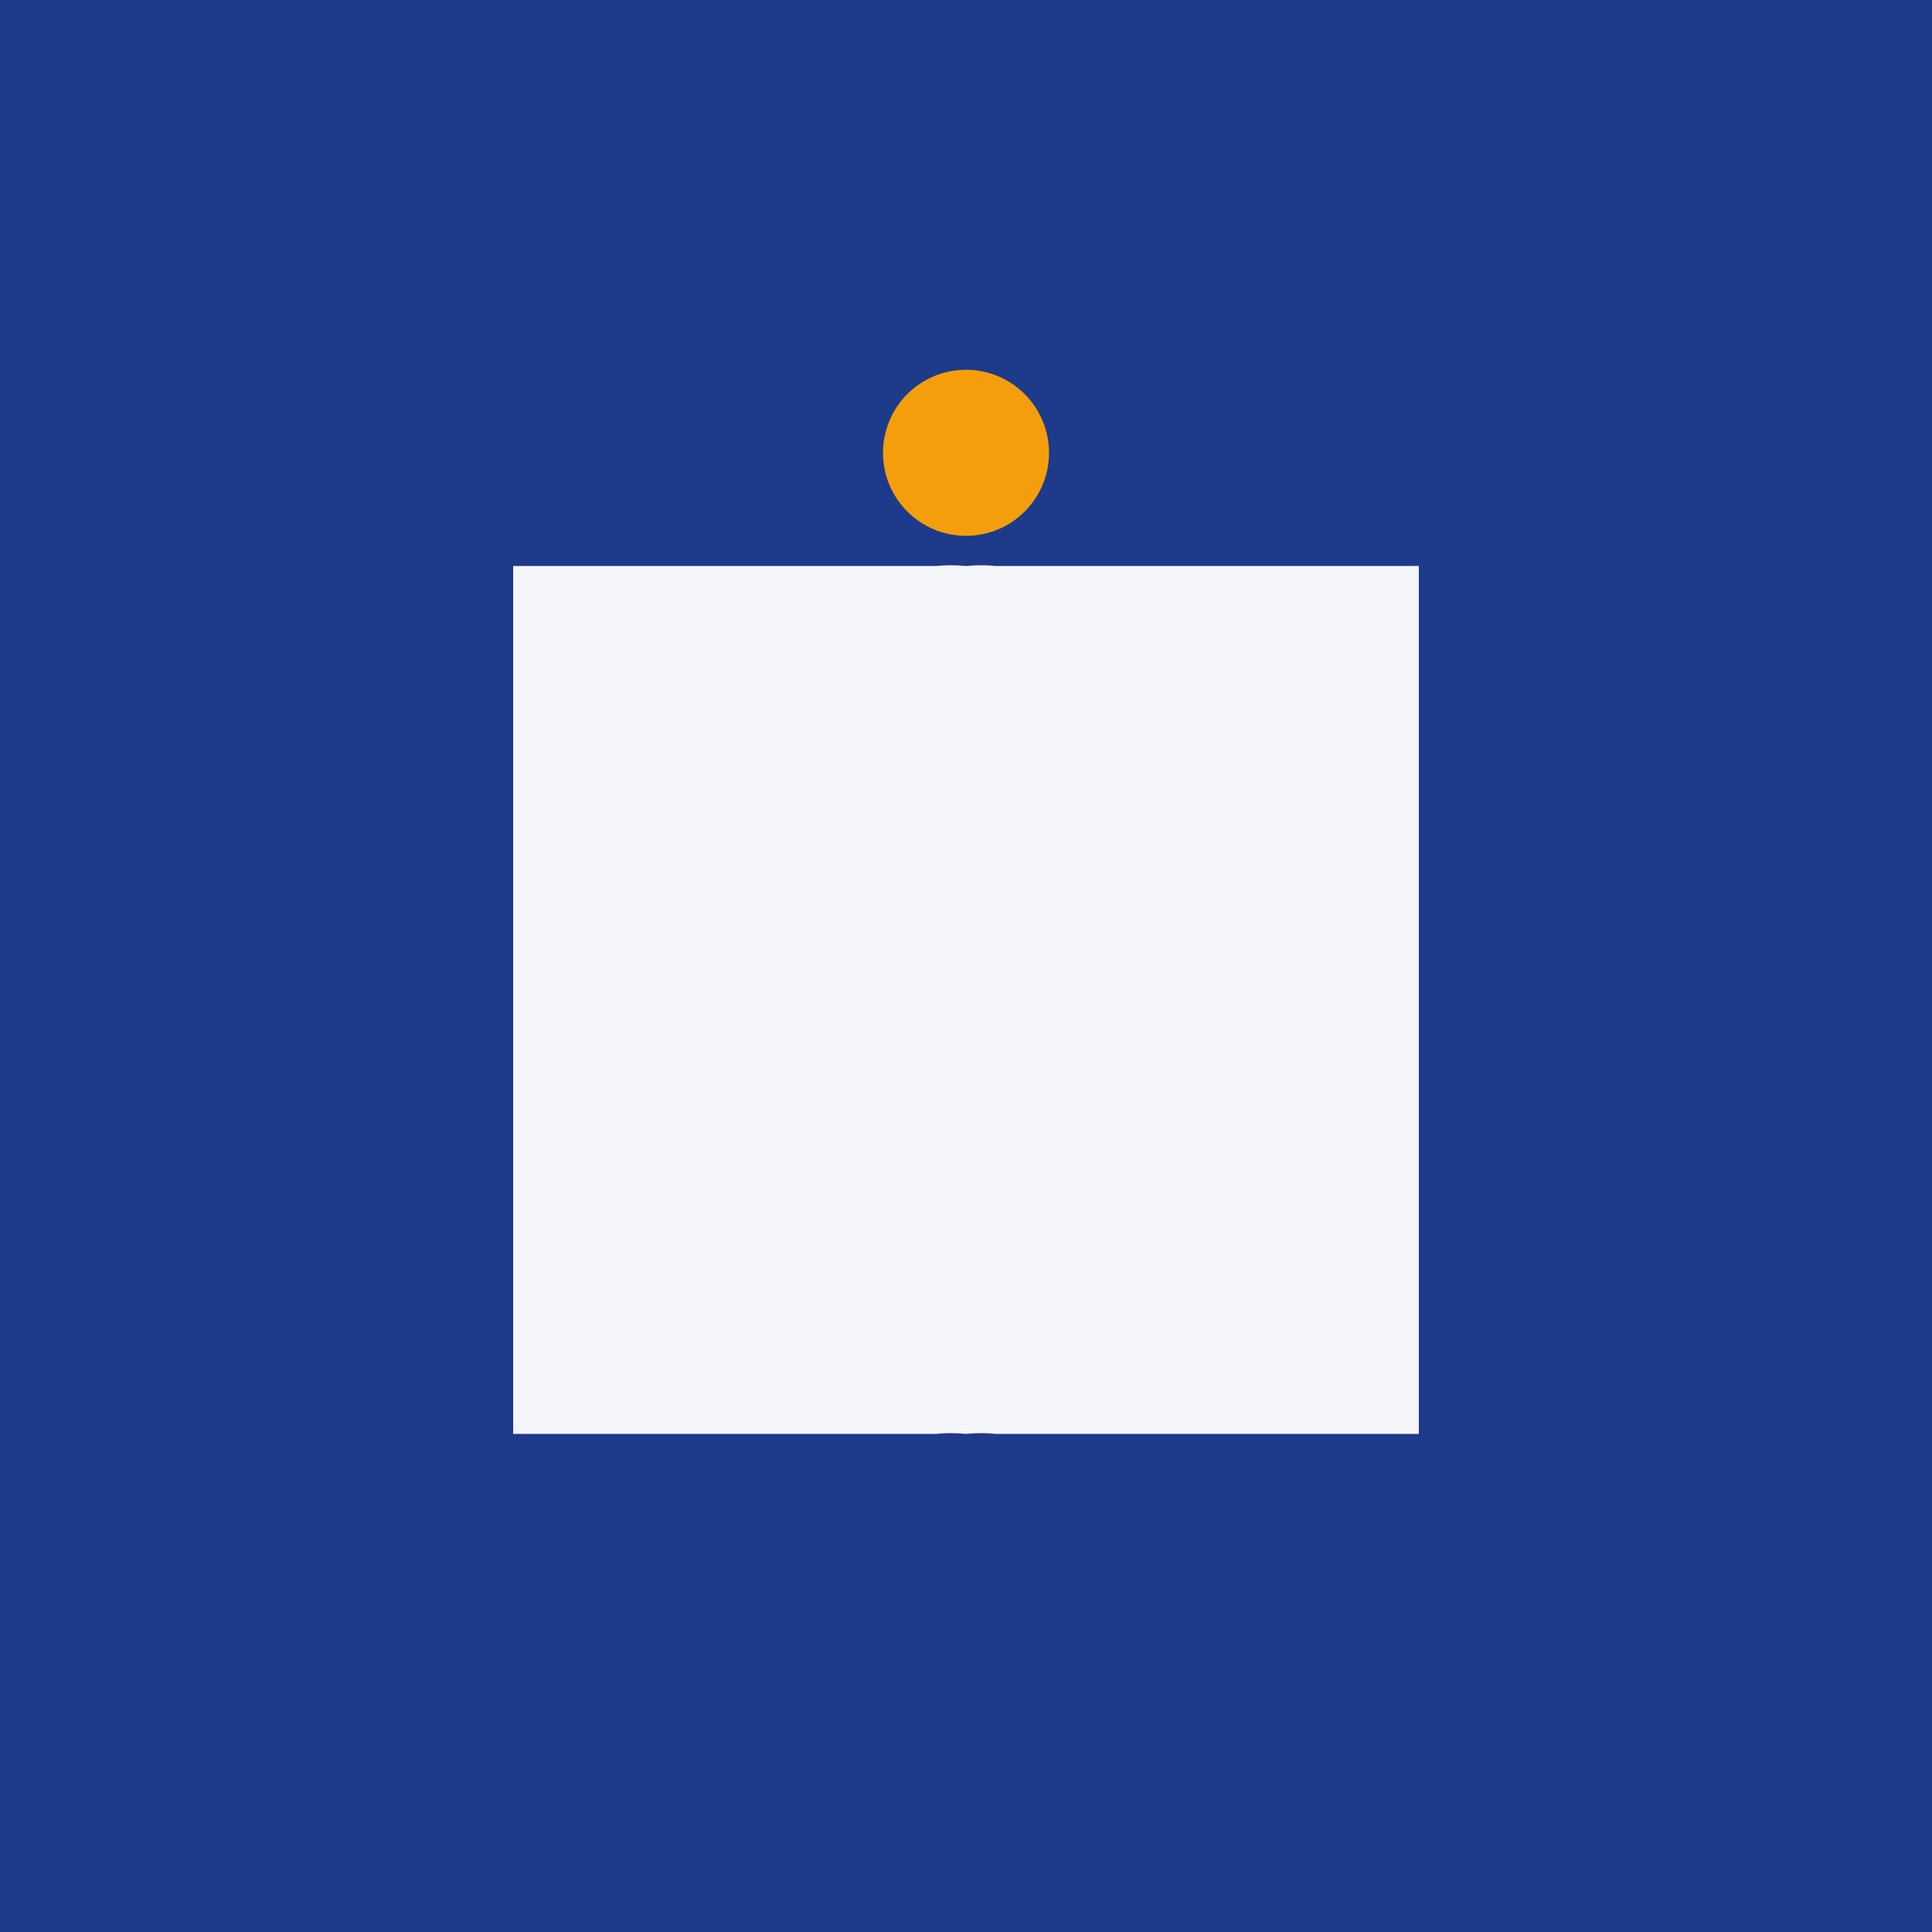
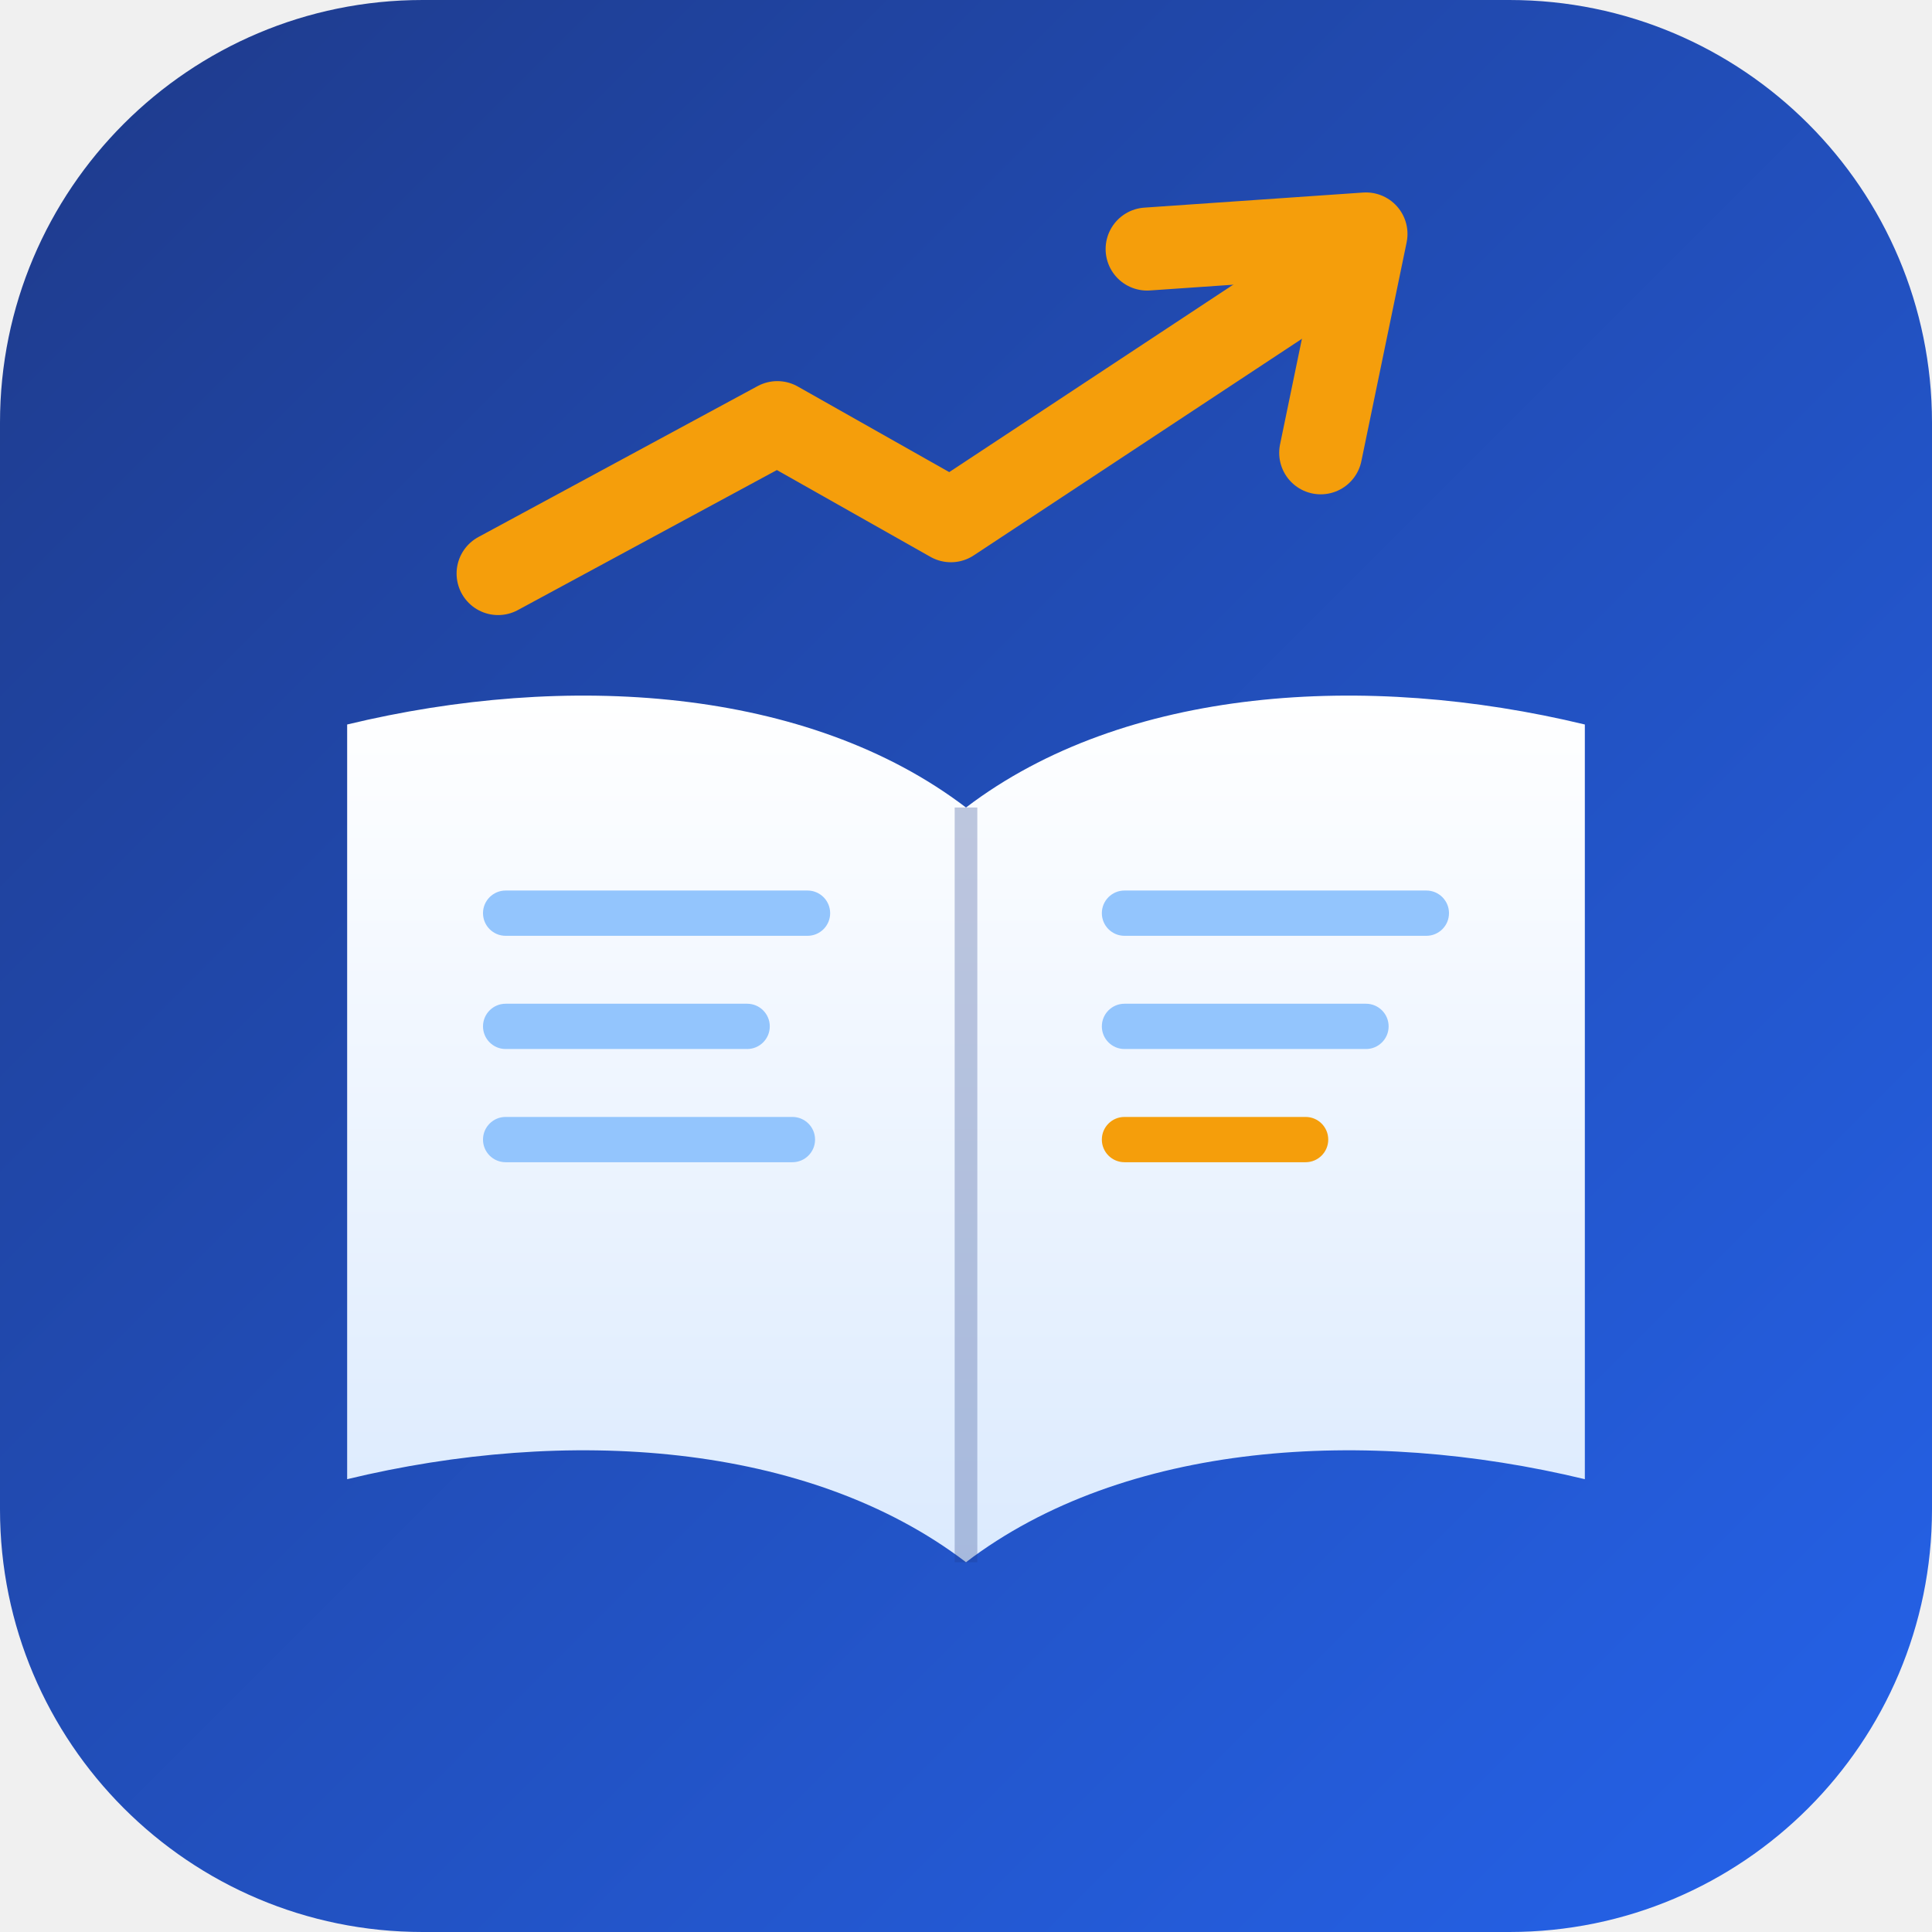
<svg xmlns="http://www.w3.org/2000/svg" viewBox="0 0 512 512">
-   <rect width="512" height="512" fill="#1E3A8A" />
-   <path d="M136 150h112a40 40 0 0 1 8 0v230a40 40 0 0 0-8 0H136zM376 150H264a40 40 0 0 0-8 0v230a40 40 0 0 1 8 0h112z" fill="#fff" opacity=".95" />
-   <circle cx="256" cy="120" r="22" fill="#F59E0B" />
+   <defs>
+     <linearGradient id="bg" x1="0" y1="0" x2="1" y2="1">
+       <stop offset="0" stop-color="#1E3A8A" />
+       <stop offset="1" stop-color="#2563EB" />
+     </linearGradient>
+     <linearGradient id="pg" x1="0" y1="0" x2="0" y2="1">
+       <stop offset="0" stop-color="#FFFFFF" />
+       <stop offset="1" stop-color="#DBEAFE" />
+     </linearGradient>
+   </defs>
+   <rect width="512" height="512" rx="112" fill="url(#bg)" />
+   <path d="M256 214C214 182 150 178 92 192V392C150 378 214 382 256 414C298 382 362 378 420 392V192C362 178 298 182 256 214Z" fill="url(#pg)" />
+   <path d="M256 214V414" stroke="#1E3A8A" stroke-opacity=".28" stroke-width="6" />
+   <g fill="#93C5FD">
+     <rect x="128" y="236" width="92" height="12" rx="6" />
+     <rect x="128" y="266" width="76" height="12" rx="6" />
+     <rect x="128" y="296" width="88" height="12" rx="6" />
+     <rect x="292" y="236" width="92" height="12" rx="6" />
+     <rect x="292" y="266" width="76" height="12" rx="6" />
+   </g>
+   <rect x="292" y="296" width="60" height="12" rx="6" fill="#F59E0B" />
+   <path d="M132 152L206 112L252 138L352 72" fill="none" stroke="#F59E0B" stroke-width="22" stroke-linecap="round" stroke-linejoin="round" />
+   <path d="M304 66L362 62L350 120" fill="none" stroke="#F59E0B" stroke-width="22" stroke-linecap="round" stroke-linejoin="round" />
</svg>
